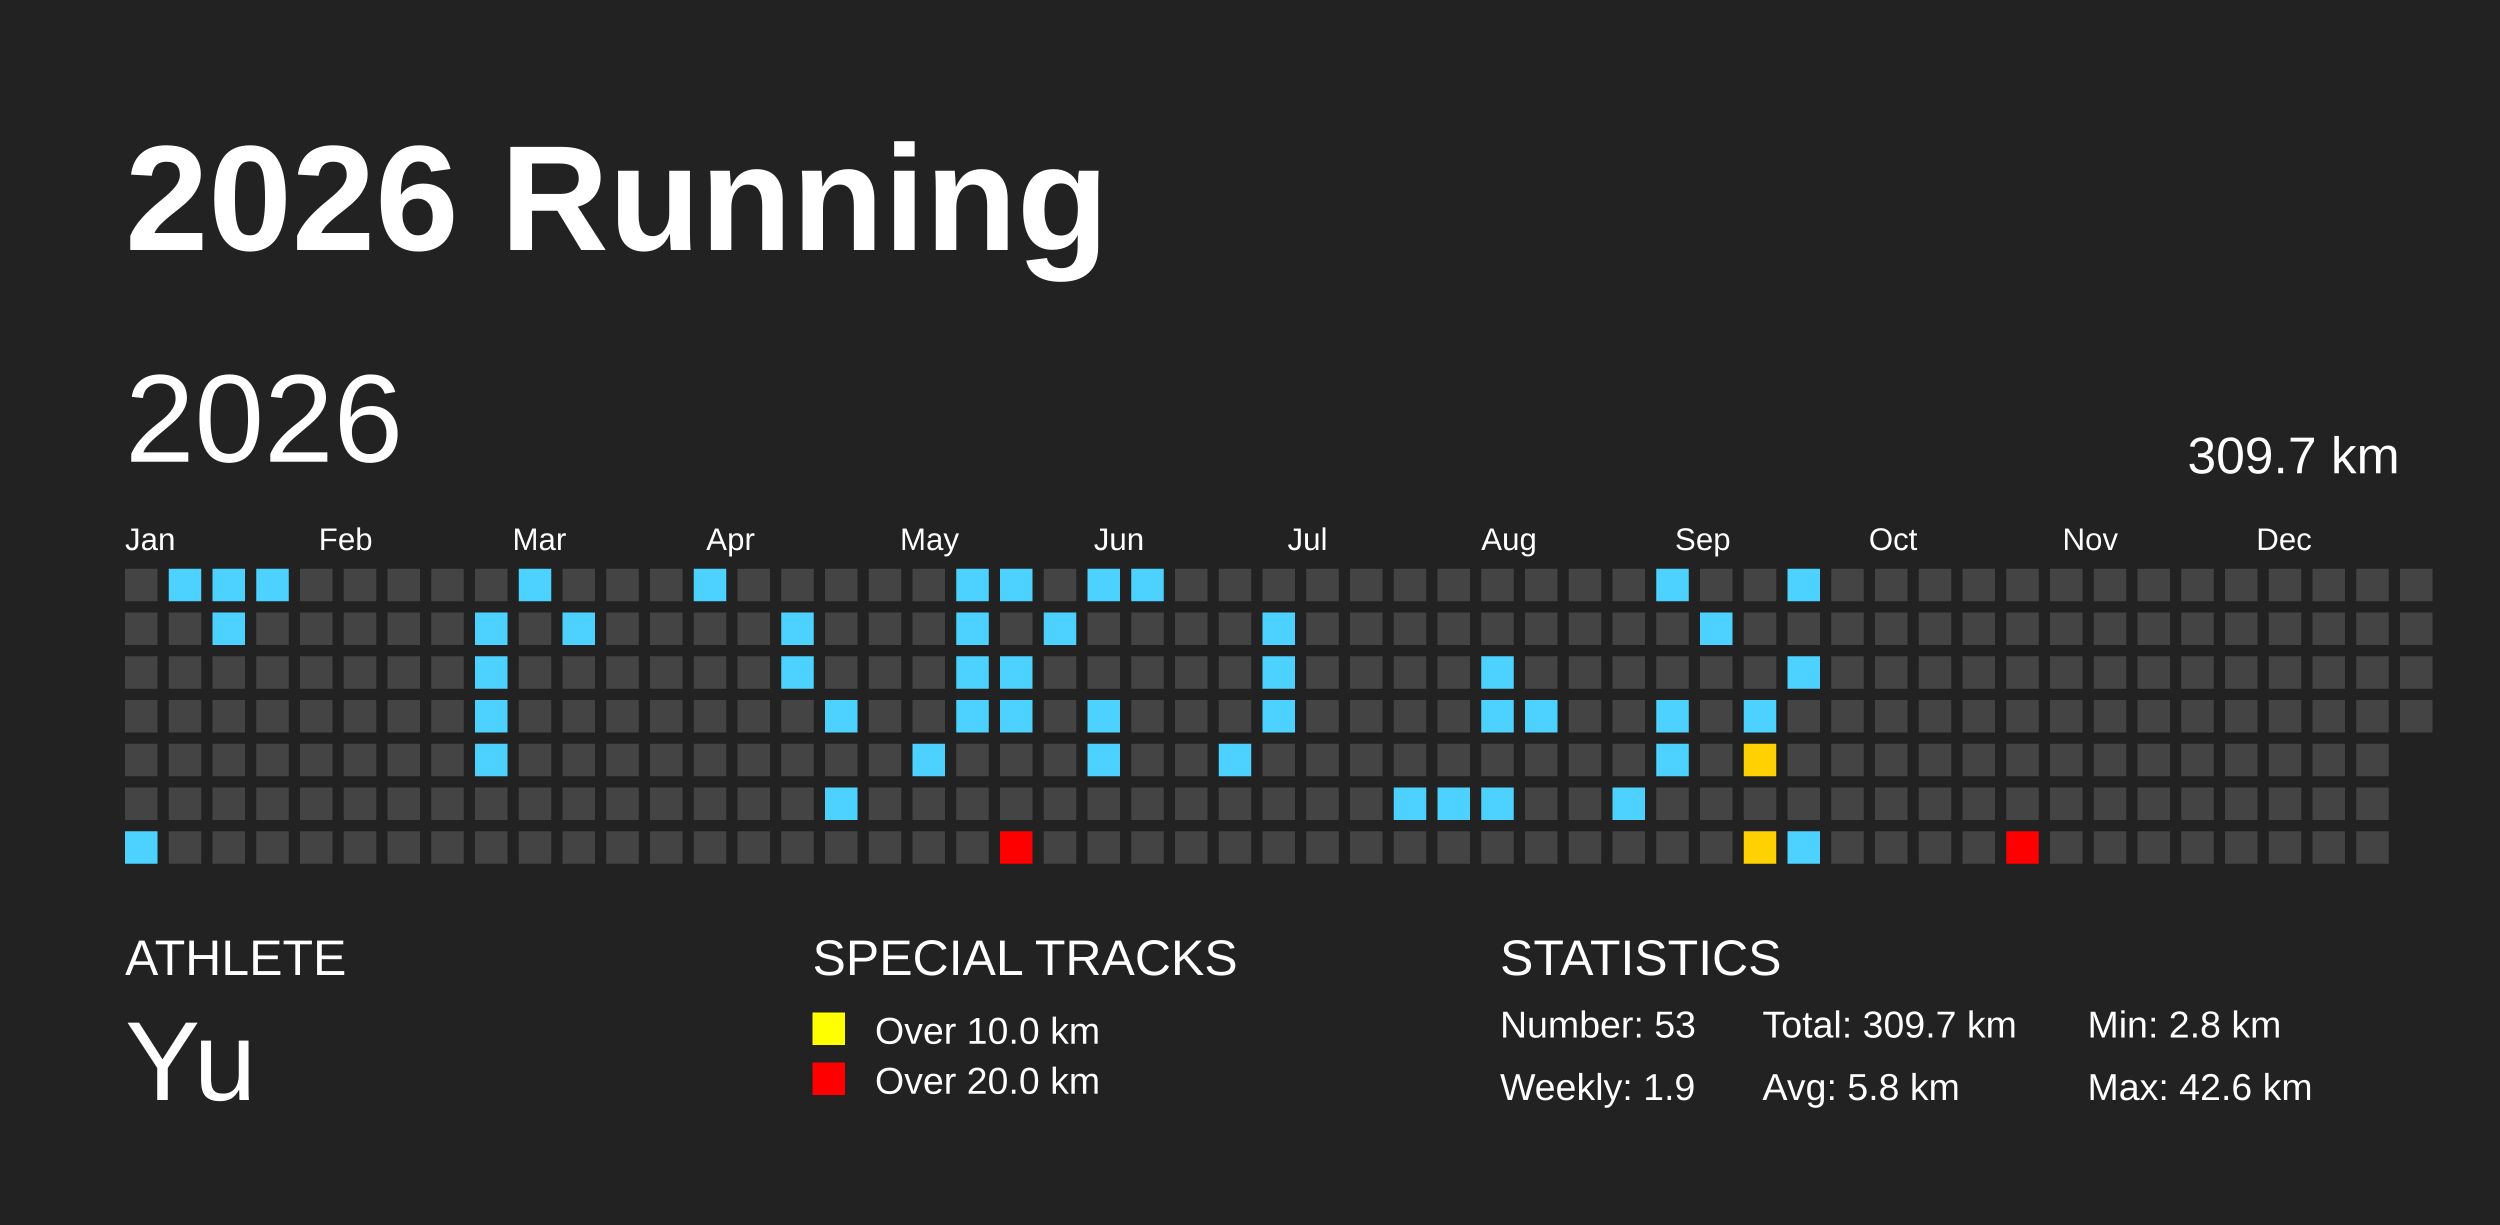
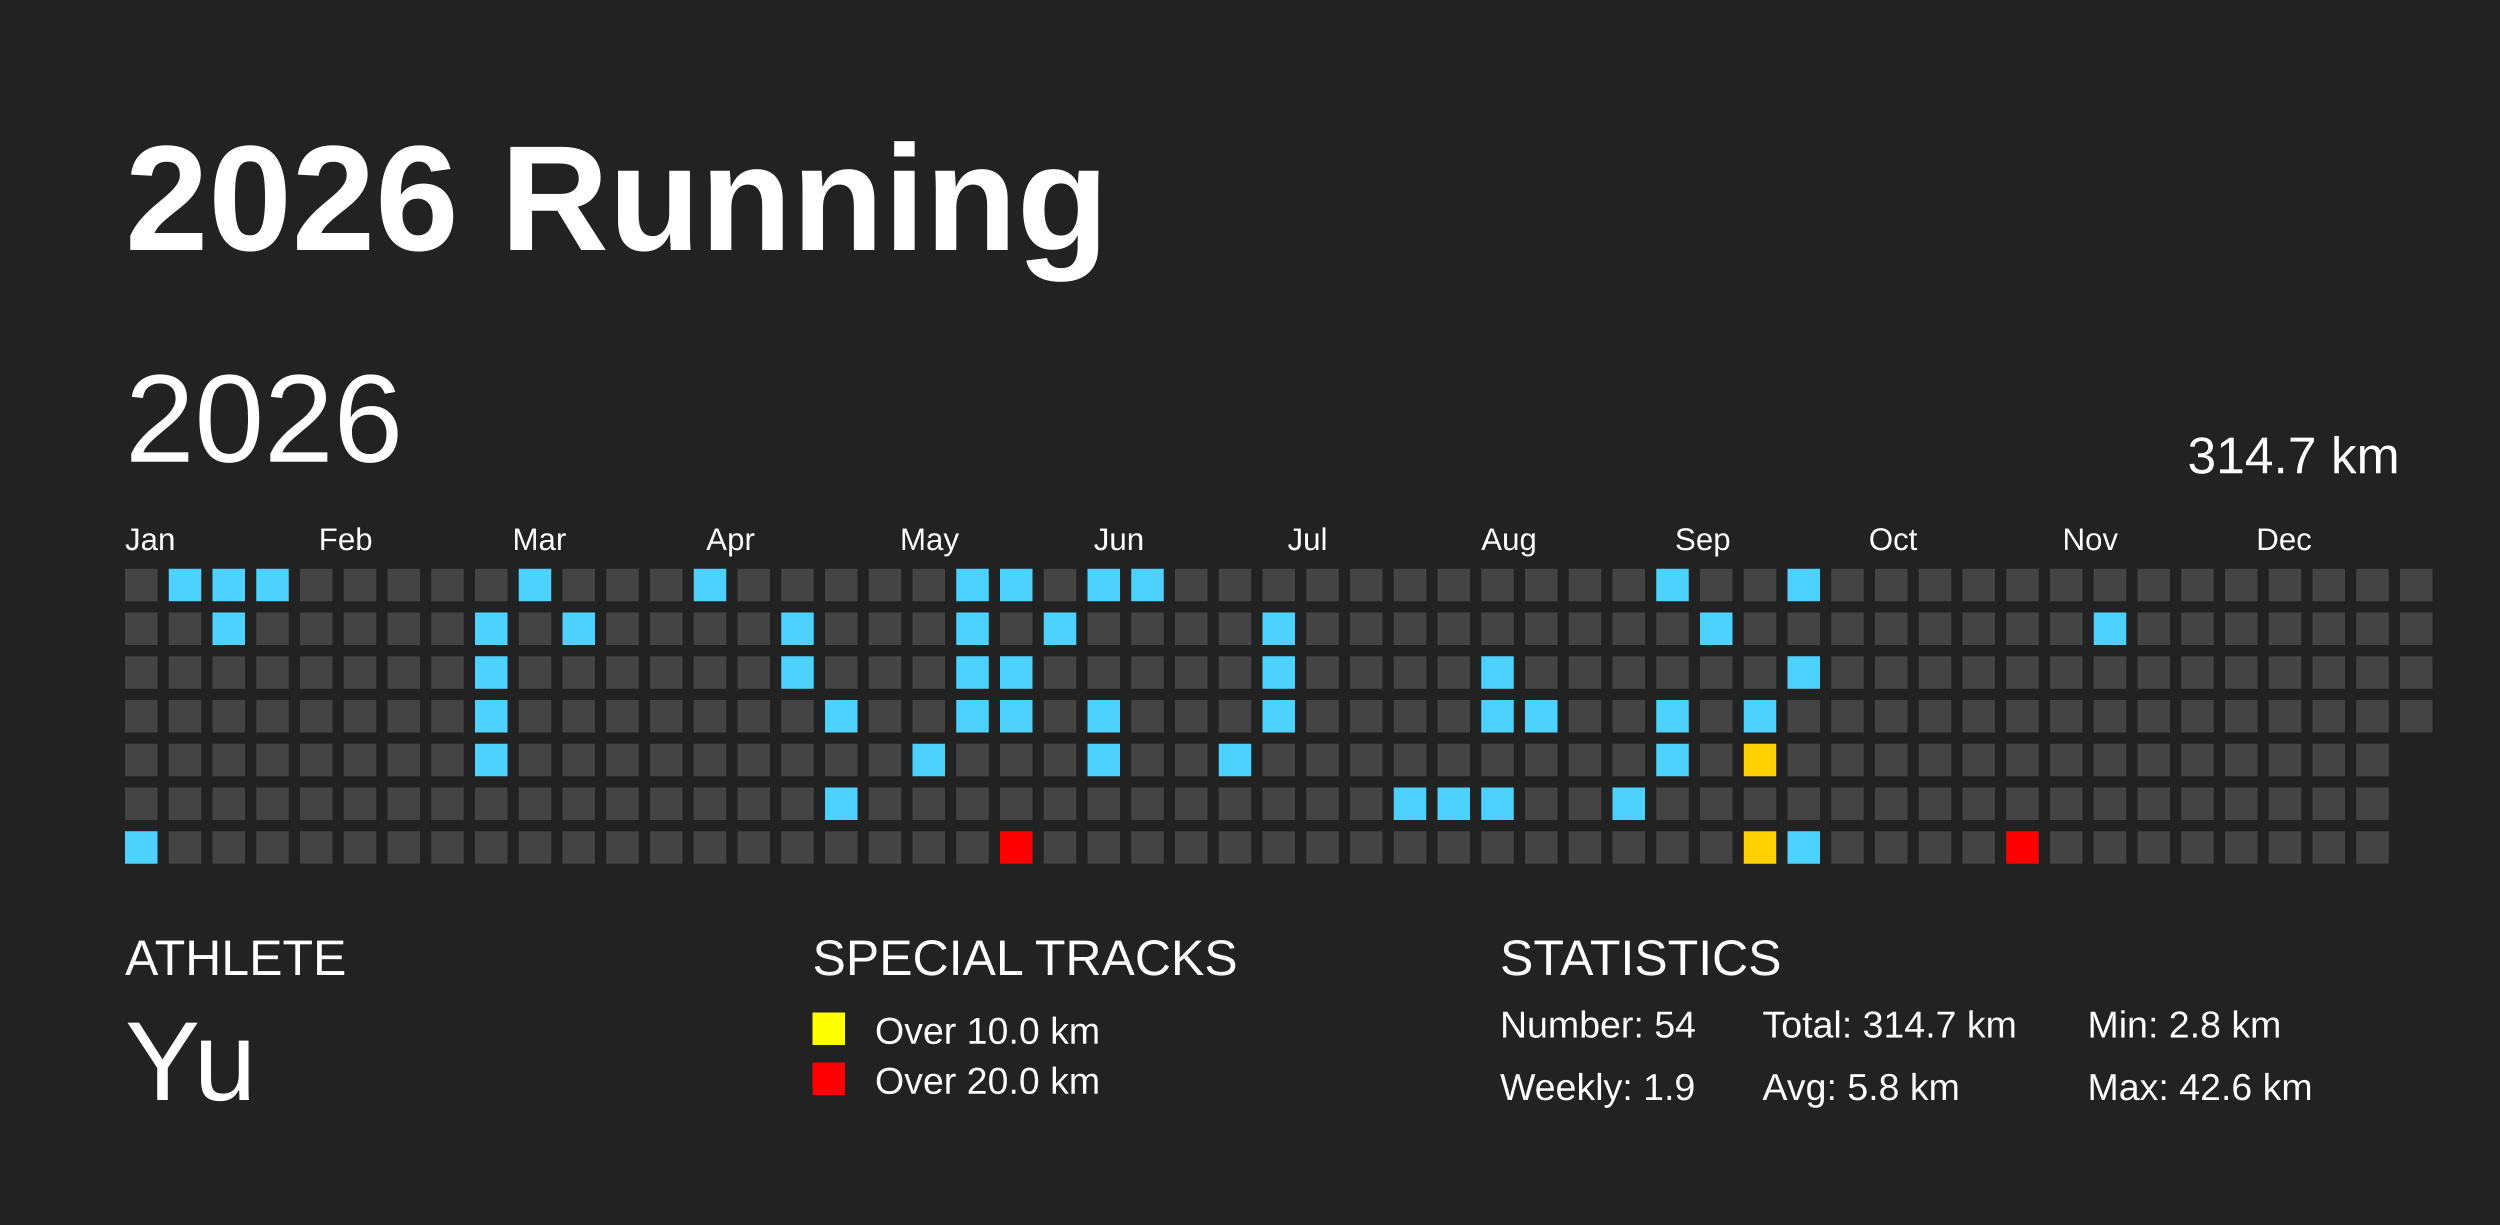
<svg xmlns="http://www.w3.org/2000/svg" baseProfile="full" height="98mm" version="1.1" viewBox="0,0,200,98" width="200mm">
  <defs />
  <rect fill="#222222" height="98" width="200" x="0" y="0" />
  <text fill="#FFFFFF" style="font-size:12px; font-family:Arial; font-weight:bold;" x="10" y="20">2026 Running</text>
  <text fill="#FFFFFF" style="font-size:4px; font-family:Arial" x="10" y="78">ATHLETE</text>
  <text fill="#FFFFFF" style="font-size:9px; font-family:Arial" x="10" y="88">Yu</text>
  <text fill="#FFFFFF" style="font-size:4px; font-family:Arial" x="65" y="78">SPECIAL TRACKS</text>
  <rect fill="yellow" height="2.6" width="2.6" x="65" y="81" />
  <text fill="#FFFFFF" style="font-size:3px; font-family:Arial" x="70" y="83.5">Over 10.0 km</text>
  <rect fill="red" height="2.6" width="2.6" x="65" y="85" />
  <text fill="#FFFFFF" style="font-size:3px; font-family:Arial" x="70" y="87.5">Over 20.0 km</text>
  <text fill="#FFFFFF" style="font-size:4px; font-family:Arial" x="120" y="78">STATISTICS</text>
-   <text fill="#FFFFFF" style="font-size:3px; font-family:Arial" x="120" y="83">Number: 53</text>
+   <text fill="#FFFFFF" style="font-size:3px; font-family:Arial" x="120" y="83">Number: 54</text>
  <text fill="#FFFFFF" style="font-size:3px; font-family:Arial" x="120" y="88">Weekly: 1.9</text>
-   <text fill="#FFFFFF" style="font-size:3px; font-family:Arial" x="141" y="83">Total: 309.7 km</text>
+   <text fill="#FFFFFF" style="font-size:3px; font-family:Arial" x="141" y="83">Total: 314.7 km</text>
  <text fill="#FFFFFF" style="font-size:3px; font-family:Arial" x="141" y="88">Avg: 5.8 km</text>
  <text fill="#FFFFFF" style="font-size:3px; font-family:Arial" x="167" y="83">Min: 2.8 km</text>
  <text fill="#FFFFFF" style="font-size:3px; font-family:Arial" x="167" y="88">Max: 42.6 km</text>
  <text dominant-baseline="hanging" fill="#FFFFFF" style="font-size:10.0px; font-family:Arial;" x="10" y="30">2026</text>
-   <text dominant-baseline="hanging" fill="#FFFFFF" style="font-size:4.125px; font-family:Arial;" x="175" y="35">309.7 km</text>
+   <text dominant-baseline="hanging" fill="#FFFFFF" style="font-size:4.125px; font-family:Arial;" x="175" y="35">314.7 km</text>
  <text fill="#FFFFFF" style="font-size:2.5px; font-family:Arial" x="10.0" y="44">Jan</text>
  <text fill="#FFFFFF" style="font-size:2.5px; font-family:Arial" x="25.5" y="44">Feb</text>
  <text fill="#FFFFFF" style="font-size:2.5px; font-family:Arial" x="41.0" y="44">Mar</text>
  <text fill="#FFFFFF" style="font-size:2.5px; font-family:Arial" x="56.5" y="44">Apr</text>
  <text fill="#FFFFFF" style="font-size:2.5px; font-family:Arial" x="72.0" y="44">May</text>
  <text fill="#FFFFFF" style="font-size:2.5px; font-family:Arial" x="87.5" y="44">Jun</text>
  <text fill="#FFFFFF" style="font-size:2.5px; font-family:Arial" x="103.0" y="44">Jul</text>
  <text fill="#FFFFFF" style="font-size:2.5px; font-family:Arial" x="118.5" y="44">Aug</text>
  <text fill="#FFFFFF" style="font-size:2.5px; font-family:Arial" x="134.0" y="44">Sep</text>
  <text fill="#FFFFFF" style="font-size:2.5px; font-family:Arial" x="149.5" y="44">Oct</text>
  <text fill="#FFFFFF" style="font-size:2.5px; font-family:Arial" x="165.0" y="44">Nov</text>
  <text fill="#FFFFFF" style="font-size:2.5px; font-family:Arial" x="180.5" y="44">Dec</text>
  <rect fill="#444444" height="2.6" width="2.6" x="10.0" y="45.5" />
  <rect fill="#444444" height="2.6" width="2.6" x="10.0" y="49.0" />
  <rect fill="#444444" height="2.6" width="2.6" x="10.0" y="52.5" />
  <rect fill="#444444" height="2.6" width="2.6" x="10.0" y="56.0" />
  <rect fill="#444444" height="2.6" width="2.6" x="10.0" y="59.5" />
  <rect fill="#444444" height="2.6" width="2.6" x="10.0" y="63.0" />
  <rect fill="#4dd2ff" height="2.6" width="2.6" x="10.0" y="66.5" />
  <rect fill="#4dd2ff" height="2.6" width="2.6" x="13.5" y="45.5" />
  <rect fill="#444444" height="2.6" width="2.6" x="13.5" y="49.0" />
  <rect fill="#444444" height="2.6" width="2.6" x="13.5" y="52.5" />
  <rect fill="#444444" height="2.6" width="2.6" x="13.5" y="56.0" />
  <rect fill="#444444" height="2.6" width="2.6" x="13.5" y="59.5" />
  <rect fill="#444444" height="2.6" width="2.6" x="13.5" y="63.0" />
  <rect fill="#444444" height="2.6" width="2.6" x="13.5" y="66.5" />
  <rect fill="#4dd2ff" height="2.6" width="2.6" x="17.0" y="45.5" />
  <rect fill="#4dd2ff" height="2.6" width="2.6" x="17.0" y="49.0" />
  <rect fill="#444444" height="2.6" width="2.6" x="17.0" y="52.5" />
  <rect fill="#444444" height="2.6" width="2.6" x="17.0" y="56.0" />
  <rect fill="#444444" height="2.6" width="2.6" x="17.0" y="59.5" />
  <rect fill="#444444" height="2.6" width="2.6" x="17.0" y="63.0" />
  <rect fill="#444444" height="2.6" width="2.6" x="17.0" y="66.5" />
  <rect fill="#4dd2ff" height="2.6" width="2.6" x="20.5" y="45.5" />
  <rect fill="#444444" height="2.6" width="2.6" x="20.5" y="49.0" />
  <rect fill="#444444" height="2.6" width="2.6" x="20.5" y="52.5" />
  <rect fill="#444444" height="2.6" width="2.6" x="20.5" y="56.0" />
  <rect fill="#444444" height="2.6" width="2.6" x="20.5" y="59.5" />
  <rect fill="#444444" height="2.6" width="2.6" x="20.5" y="63.0" />
  <rect fill="#444444" height="2.6" width="2.6" x="20.5" y="66.5" />
  <rect fill="#444444" height="2.6" width="2.6" x="24.0" y="45.5" />
  <rect fill="#444444" height="2.6" width="2.6" x="24.0" y="49.0" />
  <rect fill="#444444" height="2.6" width="2.6" x="24.0" y="52.5" />
  <rect fill="#444444" height="2.6" width="2.6" x="24.0" y="56.0" />
  <rect fill="#444444" height="2.6" width="2.6" x="24.0" y="59.5" />
  <rect fill="#444444" height="2.6" width="2.6" x="24.0" y="63.0" />
  <rect fill="#444444" height="2.6" width="2.6" x="24.0" y="66.5" />
  <rect fill="#444444" height="2.6" width="2.6" x="27.5" y="45.5" />
  <rect fill="#444444" height="2.6" width="2.6" x="27.5" y="49.0" />
  <rect fill="#444444" height="2.6" width="2.6" x="27.5" y="52.5" />
  <rect fill="#444444" height="2.6" width="2.6" x="27.5" y="56.0" />
  <rect fill="#444444" height="2.6" width="2.6" x="27.5" y="59.5" />
  <rect fill="#444444" height="2.6" width="2.6" x="27.5" y="63.0" />
  <rect fill="#444444" height="2.6" width="2.6" x="27.5" y="66.5" />
  <rect fill="#444444" height="2.6" width="2.6" x="31.0" y="45.5" />
  <rect fill="#444444" height="2.6" width="2.6" x="31.0" y="49.0" />
  <rect fill="#444444" height="2.6" width="2.6" x="31.0" y="52.5" />
  <rect fill="#444444" height="2.6" width="2.6" x="31.0" y="56.0" />
  <rect fill="#444444" height="2.6" width="2.6" x="31.0" y="59.5" />
  <rect fill="#444444" height="2.6" width="2.6" x="31.0" y="63.0" />
  <rect fill="#444444" height="2.6" width="2.6" x="31.0" y="66.5" />
  <rect fill="#444444" height="2.6" width="2.6" x="34.5" y="45.5" />
  <rect fill="#444444" height="2.6" width="2.6" x="34.5" y="49.0" />
  <rect fill="#444444" height="2.6" width="2.6" x="34.5" y="52.5" />
  <rect fill="#444444" height="2.6" width="2.6" x="34.5" y="56.0" />
  <rect fill="#444444" height="2.6" width="2.6" x="34.5" y="59.5" />
  <rect fill="#444444" height="2.6" width="2.6" x="34.5" y="63.0" />
  <rect fill="#444444" height="2.6" width="2.6" x="34.5" y="66.5" />
  <rect fill="#444444" height="2.6" width="2.6" x="38.0" y="45.5" />
  <rect fill="#4dd2ff" height="2.6" width="2.6" x="38.0" y="49.0" />
  <rect fill="#4dd2ff" height="2.6" width="2.6" x="38.0" y="52.5" />
  <rect fill="#4dd2ff" height="2.6" width="2.6" x="38.0" y="56.0" />
  <rect fill="#4dd2ff" height="2.6" width="2.6" x="38.0" y="59.5" />
  <rect fill="#444444" height="2.6" width="2.6" x="38.0" y="63.0" />
  <rect fill="#444444" height="2.6" width="2.6" x="38.0" y="66.5" />
  <rect fill="#4dd2ff" height="2.6" width="2.6" x="41.5" y="45.5" />
  <rect fill="#444444" height="2.6" width="2.6" x="41.5" y="49.0" />
  <rect fill="#444444" height="2.6" width="2.6" x="41.5" y="52.5" />
  <rect fill="#444444" height="2.6" width="2.6" x="41.5" y="56.0" />
  <rect fill="#444444" height="2.6" width="2.6" x="41.5" y="59.5" />
  <rect fill="#444444" height="2.6" width="2.6" x="41.5" y="63.0" />
  <rect fill="#444444" height="2.6" width="2.6" x="41.5" y="66.5" />
  <rect fill="#444444" height="2.6" width="2.6" x="45.0" y="45.5" />
  <rect fill="#4dd2ff" height="2.6" width="2.6" x="45.0" y="49.0" />
  <rect fill="#444444" height="2.6" width="2.6" x="45.0" y="52.5" />
  <rect fill="#444444" height="2.6" width="2.6" x="45.0" y="56.0" />
  <rect fill="#444444" height="2.6" width="2.6" x="45.0" y="59.5" />
  <rect fill="#444444" height="2.6" width="2.6" x="45.0" y="63.0" />
  <rect fill="#444444" height="2.6" width="2.6" x="45.0" y="66.5" />
  <rect fill="#444444" height="2.6" width="2.6" x="48.5" y="45.5" />
  <rect fill="#444444" height="2.6" width="2.6" x="48.5" y="49.0" />
  <rect fill="#444444" height="2.6" width="2.6" x="48.5" y="52.5" />
  <rect fill="#444444" height="2.6" width="2.6" x="48.5" y="56.0" />
  <rect fill="#444444" height="2.6" width="2.6" x="48.5" y="59.5" />
  <rect fill="#444444" height="2.6" width="2.6" x="48.5" y="63.0" />
  <rect fill="#444444" height="2.6" width="2.6" x="48.5" y="66.5" />
  <rect fill="#444444" height="2.6" width="2.6" x="52.0" y="45.5" />
  <rect fill="#444444" height="2.6" width="2.6" x="52.0" y="49.0" />
  <rect fill="#444444" height="2.6" width="2.6" x="52.0" y="52.5" />
  <rect fill="#444444" height="2.6" width="2.6" x="52.0" y="56.0" />
  <rect fill="#444444" height="2.6" width="2.6" x="52.0" y="59.5" />
  <rect fill="#444444" height="2.6" width="2.6" x="52.0" y="63.0" />
  <rect fill="#444444" height="2.6" width="2.6" x="52.0" y="66.5" />
  <rect fill="#4dd2ff" height="2.6" width="2.6" x="55.5" y="45.5" />
  <rect fill="#444444" height="2.6" width="2.6" x="55.5" y="49.0" />
  <rect fill="#444444" height="2.6" width="2.6" x="55.5" y="52.5" />
  <rect fill="#444444" height="2.6" width="2.6" x="55.5" y="56.0" />
  <rect fill="#444444" height="2.6" width="2.6" x="55.5" y="59.5" />
  <rect fill="#444444" height="2.6" width="2.6" x="55.5" y="63.0" />
  <rect fill="#444444" height="2.6" width="2.6" x="55.5" y="66.5" />
  <rect fill="#444444" height="2.6" width="2.6" x="59.0" y="45.5" />
  <rect fill="#444444" height="2.6" width="2.6" x="59.0" y="49.0" />
  <rect fill="#444444" height="2.6" width="2.6" x="59.0" y="52.5" />
  <rect fill="#444444" height="2.6" width="2.6" x="59.0" y="56.0" />
  <rect fill="#444444" height="2.6" width="2.6" x="59.0" y="59.5" />
  <rect fill="#444444" height="2.6" width="2.6" x="59.0" y="63.0" />
  <rect fill="#444444" height="2.6" width="2.6" x="59.0" y="66.5" />
  <rect fill="#444444" height="2.6" width="2.6" x="62.5" y="45.5" />
  <rect fill="#4dd2ff" height="2.6" width="2.6" x="62.5" y="49.0" />
  <rect fill="#4dd2ff" height="2.6" width="2.6" x="62.5" y="52.5" />
  <rect fill="#444444" height="2.6" width="2.6" x="62.5" y="56.0" />
  <rect fill="#444444" height="2.6" width="2.6" x="62.5" y="59.5" />
  <rect fill="#444444" height="2.6" width="2.6" x="62.5" y="63.0" />
  <rect fill="#444444" height="2.6" width="2.6" x="62.5" y="66.5" />
  <rect fill="#444444" height="2.6" width="2.6" x="66.0" y="45.5" />
  <rect fill="#444444" height="2.6" width="2.6" x="66.0" y="49.0" />
  <rect fill="#444444" height="2.6" width="2.6" x="66.0" y="52.5" />
  <rect fill="#4dd2ff" height="2.6" width="2.6" x="66.0" y="56.0" />
  <rect fill="#444444" height="2.6" width="2.6" x="66.0" y="59.5" />
  <rect fill="#4dd2ff" height="2.6" width="2.6" x="66.0" y="63.0" />
  <rect fill="#444444" height="2.6" width="2.6" x="66.0" y="66.5" />
  <rect fill="#444444" height="2.6" width="2.6" x="69.5" y="45.5" />
  <rect fill="#444444" height="2.6" width="2.6" x="69.5" y="49.0" />
  <rect fill="#444444" height="2.6" width="2.6" x="69.5" y="52.5" />
  <rect fill="#444444" height="2.6" width="2.6" x="69.5" y="56.0" />
  <rect fill="#444444" height="2.6" width="2.6" x="69.5" y="59.5" />
  <rect fill="#444444" height="2.6" width="2.6" x="69.5" y="63.0" />
  <rect fill="#444444" height="2.6" width="2.6" x="69.5" y="66.5" />
  <rect fill="#444444" height="2.6" width="2.6" x="73.0" y="45.5" />
  <rect fill="#444444" height="2.6" width="2.6" x="73.0" y="49.0" />
  <rect fill="#444444" height="2.6" width="2.6" x="73.0" y="52.5" />
  <rect fill="#444444" height="2.6" width="2.6" x="73.0" y="56.0" />
  <rect fill="#4dd2ff" height="2.6" width="2.6" x="73.0" y="59.5" />
  <rect fill="#444444" height="2.6" width="2.6" x="73.0" y="63.0" />
  <rect fill="#444444" height="2.6" width="2.6" x="73.0" y="66.5" />
  <rect fill="#4dd2ff" height="2.6" width="2.6" x="76.5" y="45.5" />
  <rect fill="#4dd2ff" height="2.6" width="2.6" x="76.5" y="49.0" />
  <rect fill="#4dd2ff" height="2.6" width="2.6" x="76.5" y="52.5" />
  <rect fill="#4dd2ff" height="2.6" width="2.6" x="76.5" y="56.0" />
  <rect fill="#444444" height="2.6" width="2.6" x="76.5" y="59.5" />
  <rect fill="#444444" height="2.6" width="2.6" x="76.5" y="63.0" />
  <rect fill="#444444" height="2.6" width="2.6" x="76.5" y="66.5" />
  <rect fill="#4dd2ff" height="2.6" width="2.6" x="80.0" y="45.5" />
  <rect fill="#444444" height="2.6" width="2.6" x="80.0" y="49.0" />
  <rect fill="#4dd2ff" height="2.6" width="2.6" x="80.0" y="52.5" />
  <rect fill="#4dd2ff" height="2.6" width="2.6" x="80.0" y="56.0" />
  <rect fill="#444444" height="2.6" width="2.6" x="80.0" y="59.5" />
  <rect fill="#444444" height="2.6" width="2.6" x="80.0" y="63.0" />
  <rect fill="red" height="2.6" width="2.6" x="80.0" y="66.5" />
  <rect fill="#444444" height="2.6" width="2.6" x="83.5" y="45.5" />
  <rect fill="#4dd2ff" height="2.6" width="2.6" x="83.5" y="49.0" />
  <rect fill="#444444" height="2.6" width="2.6" x="83.5" y="52.5" />
  <rect fill="#444444" height="2.6" width="2.6" x="83.5" y="56.0" />
  <rect fill="#444444" height="2.6" width="2.6" x="83.5" y="59.5" />
  <rect fill="#444444" height="2.6" width="2.6" x="83.5" y="63.0" />
  <rect fill="#444444" height="2.6" width="2.6" x="83.5" y="66.5" />
  <rect fill="#4dd2ff" height="2.6" width="2.6" x="87.0" y="45.5" />
  <rect fill="#444444" height="2.6" width="2.6" x="87.0" y="49.0" />
  <rect fill="#444444" height="2.6" width="2.6" x="87.0" y="52.5" />
  <rect fill="#4dd2ff" height="2.6" width="2.6" x="87.0" y="56.0" />
  <rect fill="#4dd2ff" height="2.6" width="2.6" x="87.0" y="59.5" />
  <rect fill="#444444" height="2.6" width="2.6" x="87.0" y="63.0" />
  <rect fill="#444444" height="2.6" width="2.6" x="87.0" y="66.5" />
  <rect fill="#4dd2ff" height="2.6" width="2.6" x="90.5" y="45.5" />
  <rect fill="#444444" height="2.6" width="2.6" x="90.5" y="49.0" />
  <rect fill="#444444" height="2.6" width="2.6" x="90.5" y="52.5" />
  <rect fill="#444444" height="2.6" width="2.6" x="90.5" y="56.0" />
  <rect fill="#444444" height="2.6" width="2.6" x="90.5" y="59.5" />
  <rect fill="#444444" height="2.6" width="2.6" x="90.5" y="63.0" />
  <rect fill="#444444" height="2.6" width="2.6" x="90.5" y="66.5" />
  <rect fill="#444444" height="2.6" width="2.6" x="94.0" y="45.5" />
  <rect fill="#444444" height="2.6" width="2.6" x="94.0" y="49.0" />
  <rect fill="#444444" height="2.6" width="2.6" x="94.0" y="52.5" />
  <rect fill="#444444" height="2.6" width="2.6" x="94.0" y="56.0" />
  <rect fill="#444444" height="2.6" width="2.6" x="94.0" y="59.5" />
  <rect fill="#444444" height="2.6" width="2.6" x="94.0" y="63.0" />
  <rect fill="#444444" height="2.6" width="2.6" x="94.0" y="66.5" />
  <rect fill="#444444" height="2.6" width="2.6" x="97.5" y="45.5" />
  <rect fill="#444444" height="2.6" width="2.6" x="97.5" y="49.0" />
  <rect fill="#444444" height="2.6" width="2.6" x="97.5" y="52.5" />
  <rect fill="#444444" height="2.6" width="2.6" x="97.5" y="56.0" />
  <rect fill="#4dd2ff" height="2.6" width="2.6" x="97.5" y="59.5" />
  <rect fill="#444444" height="2.6" width="2.6" x="97.5" y="63.0" />
  <rect fill="#444444" height="2.6" width="2.6" x="97.5" y="66.5" />
  <rect fill="#444444" height="2.6" width="2.6" x="101.0" y="45.5" />
  <rect fill="#4dd2ff" height="2.6" width="2.6" x="101.0" y="49.0" />
  <rect fill="#4dd2ff" height="2.6" width="2.6" x="101.0" y="52.5" />
  <rect fill="#4dd2ff" height="2.6" width="2.6" x="101.0" y="56.0" />
  <rect fill="#444444" height="2.6" width="2.6" x="101.0" y="59.5" />
  <rect fill="#444444" height="2.6" width="2.6" x="101.0" y="63.0" />
  <rect fill="#444444" height="2.6" width="2.6" x="101.0" y="66.5" />
  <rect fill="#444444" height="2.6" width="2.6" x="104.5" y="45.5" />
  <rect fill="#444444" height="2.6" width="2.6" x="104.5" y="49.0" />
  <rect fill="#444444" height="2.6" width="2.6" x="104.5" y="52.5" />
  <rect fill="#444444" height="2.6" width="2.6" x="104.5" y="56.0" />
  <rect fill="#444444" height="2.6" width="2.6" x="104.5" y="59.5" />
  <rect fill="#444444" height="2.6" width="2.6" x="104.5" y="63.0" />
  <rect fill="#444444" height="2.6" width="2.6" x="104.5" y="66.5" />
  <rect fill="#444444" height="2.6" width="2.6" x="108.0" y="45.5" />
  <rect fill="#444444" height="2.6" width="2.6" x="108.0" y="49.0" />
  <rect fill="#444444" height="2.6" width="2.6" x="108.0" y="52.5" />
  <rect fill="#444444" height="2.6" width="2.6" x="108.0" y="56.0" />
  <rect fill="#444444" height="2.6" width="2.6" x="108.0" y="59.5" />
  <rect fill="#444444" height="2.6" width="2.6" x="108.0" y="63.0" />
  <rect fill="#444444" height="2.6" width="2.6" x="108.0" y="66.5" />
  <rect fill="#444444" height="2.6" width="2.6" x="111.5" y="45.5" />
  <rect fill="#444444" height="2.6" width="2.6" x="111.5" y="49.0" />
  <rect fill="#444444" height="2.6" width="2.6" x="111.5" y="52.5" />
  <rect fill="#444444" height="2.6" width="2.6" x="111.5" y="56.0" />
  <rect fill="#444444" height="2.6" width="2.6" x="111.5" y="59.5" />
  <rect fill="#4dd2ff" height="2.6" width="2.6" x="111.5" y="63.0" />
  <rect fill="#444444" height="2.6" width="2.6" x="111.5" y="66.5" />
  <rect fill="#444444" height="2.6" width="2.6" x="115.0" y="45.5" />
  <rect fill="#444444" height="2.6" width="2.6" x="115.0" y="49.0" />
  <rect fill="#444444" height="2.6" width="2.6" x="115.0" y="52.5" />
  <rect fill="#444444" height="2.6" width="2.6" x="115.0" y="56.0" />
  <rect fill="#444444" height="2.6" width="2.6" x="115.0" y="59.5" />
  <rect fill="#4dd2ff" height="2.6" width="2.6" x="115.0" y="63.0" />
  <rect fill="#444444" height="2.6" width="2.6" x="115.0" y="66.5" />
  <rect fill="#444444" height="2.6" width="2.6" x="118.5" y="45.5" />
  <rect fill="#444444" height="2.6" width="2.6" x="118.5" y="49.0" />
  <rect fill="#4dd2ff" height="2.6" width="2.6" x="118.5" y="52.5" />
  <rect fill="#4dd2ff" height="2.6" width="2.6" x="118.5" y="56.0" />
  <rect fill="#444444" height="2.6" width="2.6" x="118.5" y="59.5" />
  <rect fill="#4dd2ff" height="2.6" width="2.6" x="118.5" y="63.0" />
  <rect fill="#444444" height="2.6" width="2.6" x="118.5" y="66.5" />
  <rect fill="#444444" height="2.6" width="2.6" x="122.0" y="45.5" />
  <rect fill="#444444" height="2.6" width="2.6" x="122.0" y="49.0" />
  <rect fill="#444444" height="2.6" width="2.6" x="122.0" y="52.5" />
  <rect fill="#4dd2ff" height="2.6" width="2.6" x="122.0" y="56.0" />
  <rect fill="#444444" height="2.6" width="2.6" x="122.0" y="59.5" />
  <rect fill="#444444" height="2.6" width="2.6" x="122.0" y="63.0" />
  <rect fill="#444444" height="2.6" width="2.6" x="122.0" y="66.5" />
  <rect fill="#444444" height="2.6" width="2.6" x="125.5" y="45.5" />
  <rect fill="#444444" height="2.6" width="2.6" x="125.5" y="49.0" />
  <rect fill="#444444" height="2.6" width="2.6" x="125.5" y="52.5" />
  <rect fill="#444444" height="2.6" width="2.6" x="125.5" y="56.0" />
  <rect fill="#444444" height="2.6" width="2.6" x="125.5" y="59.5" />
  <rect fill="#444444" height="2.6" width="2.6" x="125.5" y="63.0" />
  <rect fill="#444444" height="2.6" width="2.6" x="125.5" y="66.5" />
  <rect fill="#444444" height="2.6" width="2.6" x="129.0" y="45.5" />
  <rect fill="#444444" height="2.6" width="2.6" x="129.0" y="49.0" />
  <rect fill="#444444" height="2.6" width="2.6" x="129.0" y="52.5" />
  <rect fill="#444444" height="2.6" width="2.6" x="129.0" y="56.0" />
  <rect fill="#444444" height="2.6" width="2.6" x="129.0" y="59.5" />
  <rect fill="#4dd2ff" height="2.6" width="2.6" x="129.0" y="63.0" />
  <rect fill="#444444" height="2.6" width="2.6" x="129.0" y="66.5" />
  <rect fill="#4dd2ff" height="2.6" width="2.6" x="132.5" y="45.5" />
  <rect fill="#444444" height="2.6" width="2.6" x="132.5" y="49.0" />
  <rect fill="#444444" height="2.6" width="2.6" x="132.5" y="52.5" />
  <rect fill="#4dd2ff" height="2.6" width="2.6" x="132.5" y="56.0" />
  <rect fill="#4dd2ff" height="2.6" width="2.6" x="132.5" y="59.5" />
  <rect fill="#444444" height="2.6" width="2.6" x="132.5" y="63.0" />
  <rect fill="#444444" height="2.6" width="2.6" x="132.5" y="66.5" />
  <rect fill="#444444" height="2.6" width="2.6" x="136.0" y="45.5" />
  <rect fill="#4dd2ff" height="2.6" width="2.6" x="136.0" y="49.0" />
  <rect fill="#444444" height="2.6" width="2.6" x="136.0" y="52.5" />
  <rect fill="#444444" height="2.6" width="2.6" x="136.0" y="56.0" />
  <rect fill="#444444" height="2.6" width="2.6" x="136.0" y="59.5" />
  <rect fill="#444444" height="2.6" width="2.6" x="136.0" y="63.0" />
  <rect fill="#444444" height="2.6" width="2.6" x="136.0" y="66.5" />
  <rect fill="#444444" height="2.6" width="2.6" x="139.5" y="45.5" />
  <rect fill="#444444" height="2.6" width="2.6" x="139.5" y="49.0" />
  <rect fill="#444444" height="2.6" width="2.6" x="139.5" y="52.5" />
  <rect fill="#4dd2ff" height="2.6" width="2.6" x="139.5" y="56.0" />
  <rect fill="#ffd100" height="2.6" width="2.6" x="139.5" y="59.5" />
  <rect fill="#444444" height="2.6" width="2.6" x="139.5" y="63.0" />
  <rect fill="#ffd100" height="2.6" width="2.6" x="139.5" y="66.5" />
  <rect fill="#4dd2ff" height="2.6" width="2.6" x="143.0" y="45.5" />
  <rect fill="#444444" height="2.6" width="2.6" x="143.0" y="49.0" />
  <rect fill="#4dd2ff" height="2.6" width="2.6" x="143.0" y="52.5" />
  <rect fill="#444444" height="2.6" width="2.6" x="143.0" y="56.0" />
  <rect fill="#444444" height="2.6" width="2.6" x="143.0" y="59.5" />
  <rect fill="#444444" height="2.6" width="2.6" x="143.0" y="63.0" />
  <rect fill="#4dd2ff" height="2.6" width="2.6" x="143.0" y="66.5" />
  <rect fill="#444444" height="2.6" width="2.6" x="146.5" y="45.5" />
  <rect fill="#444444" height="2.6" width="2.6" x="146.5" y="49.0" />
  <rect fill="#444444" height="2.6" width="2.6" x="146.5" y="52.5" />
  <rect fill="#444444" height="2.6" width="2.6" x="146.5" y="56.0" />
  <rect fill="#444444" height="2.6" width="2.6" x="146.5" y="59.5" />
  <rect fill="#444444" height="2.6" width="2.6" x="146.5" y="63.0" />
  <rect fill="#444444" height="2.6" width="2.6" x="146.5" y="66.5" />
  <rect fill="#444444" height="2.6" width="2.6" x="150.0" y="45.5" />
  <rect fill="#444444" height="2.6" width="2.6" x="150.0" y="49.0" />
  <rect fill="#444444" height="2.6" width="2.6" x="150.0" y="52.5" />
  <rect fill="#444444" height="2.6" width="2.6" x="150.0" y="56.0" />
  <rect fill="#444444" height="2.6" width="2.6" x="150.0" y="59.5" />
  <rect fill="#444444" height="2.6" width="2.6" x="150.0" y="63.0" />
  <rect fill="#444444" height="2.6" width="2.6" x="150.0" y="66.5" />
  <rect fill="#444444" height="2.6" width="2.6" x="153.5" y="45.5" />
  <rect fill="#444444" height="2.6" width="2.6" x="153.5" y="49.0" />
  <rect fill="#444444" height="2.6" width="2.6" x="153.5" y="52.5" />
  <rect fill="#444444" height="2.6" width="2.6" x="153.5" y="56.0" />
  <rect fill="#444444" height="2.6" width="2.6" x="153.5" y="59.5" />
  <rect fill="#444444" height="2.6" width="2.6" x="153.5" y="63.0" />
  <rect fill="#444444" height="2.6" width="2.6" x="153.5" y="66.5" />
  <rect fill="#444444" height="2.6" width="2.6" x="157.0" y="45.5" />
  <rect fill="#444444" height="2.6" width="2.6" x="157.0" y="49.0" />
  <rect fill="#444444" height="2.6" width="2.6" x="157.0" y="52.5" />
  <rect fill="#444444" height="2.6" width="2.6" x="157.0" y="56.0" />
  <rect fill="#444444" height="2.6" width="2.6" x="157.0" y="59.5" />
  <rect fill="#444444" height="2.6" width="2.6" x="157.0" y="63.0" />
  <rect fill="#444444" height="2.6" width="2.6" x="157.0" y="66.5" />
  <rect fill="#444444" height="2.6" width="2.6" x="160.5" y="45.5" />
  <rect fill="#444444" height="2.6" width="2.6" x="160.5" y="49.0" />
  <rect fill="#444444" height="2.6" width="2.6" x="160.5" y="52.5" />
  <rect fill="#444444" height="2.6" width="2.6" x="160.5" y="56.0" />
  <rect fill="#444444" height="2.6" width="2.6" x="160.5" y="59.5" />
  <rect fill="#444444" height="2.6" width="2.6" x="160.5" y="63.0" />
  <rect fill="red" height="2.6" width="2.6" x="160.5" y="66.5" />
  <rect fill="#444444" height="2.6" width="2.6" x="164.0" y="45.5" />
  <rect fill="#444444" height="2.6" width="2.6" x="164.0" y="49.0" />
  <rect fill="#444444" height="2.6" width="2.6" x="164.0" y="52.5" />
  <rect fill="#444444" height="2.6" width="2.6" x="164.0" y="56.0" />
  <rect fill="#444444" height="2.6" width="2.6" x="164.0" y="59.5" />
  <rect fill="#444444" height="2.6" width="2.6" x="164.0" y="63.0" />
  <rect fill="#444444" height="2.6" width="2.6" x="164.0" y="66.5" />
  <rect fill="#444444" height="2.6" width="2.6" x="167.5" y="45.5" />
-   <rect fill="#444444" height="2.6" width="2.6" x="167.5" y="49.0" />
+   <rect fill="#4dd2ff" height="2.6" width="2.6" x="167.5" y="49.0" />
  <rect fill="#444444" height="2.6" width="2.6" x="167.5" y="52.5" />
  <rect fill="#444444" height="2.6" width="2.6" x="167.5" y="56.0" />
  <rect fill="#444444" height="2.6" width="2.6" x="167.5" y="59.5" />
  <rect fill="#444444" height="2.6" width="2.6" x="167.5" y="63.0" />
  <rect fill="#444444" height="2.6" width="2.6" x="167.5" y="66.5" />
  <rect fill="#444444" height="2.6" width="2.6" x="171.0" y="45.5" />
  <rect fill="#444444" height="2.6" width="2.6" x="171.0" y="49.0" />
  <rect fill="#444444" height="2.6" width="2.6" x="171.0" y="52.5" />
  <rect fill="#444444" height="2.6" width="2.6" x="171.0" y="56.0" />
  <rect fill="#444444" height="2.6" width="2.6" x="171.0" y="59.5" />
  <rect fill="#444444" height="2.6" width="2.6" x="171.0" y="63.0" />
  <rect fill="#444444" height="2.6" width="2.6" x="171.0" y="66.5" />
  <rect fill="#444444" height="2.6" width="2.6" x="174.5" y="45.5" />
  <rect fill="#444444" height="2.6" width="2.6" x="174.5" y="49.0" />
  <rect fill="#444444" height="2.6" width="2.6" x="174.5" y="52.5" />
  <rect fill="#444444" height="2.6" width="2.6" x="174.5" y="56.0" />
  <rect fill="#444444" height="2.6" width="2.6" x="174.5" y="59.5" />
  <rect fill="#444444" height="2.6" width="2.6" x="174.5" y="63.0" />
  <rect fill="#444444" height="2.6" width="2.6" x="174.5" y="66.5" />
  <rect fill="#444444" height="2.6" width="2.6" x="178.0" y="45.5" />
  <rect fill="#444444" height="2.6" width="2.6" x="178.0" y="49.0" />
  <rect fill="#444444" height="2.6" width="2.6" x="178.0" y="52.5" />
  <rect fill="#444444" height="2.6" width="2.6" x="178.0" y="56.0" />
  <rect fill="#444444" height="2.6" width="2.6" x="178.0" y="59.5" />
  <rect fill="#444444" height="2.6" width="2.6" x="178.0" y="63.0" />
  <rect fill="#444444" height="2.6" width="2.6" x="178.0" y="66.5" />
  <rect fill="#444444" height="2.6" width="2.6" x="181.5" y="45.5" />
  <rect fill="#444444" height="2.6" width="2.6" x="181.5" y="49.0" />
  <rect fill="#444444" height="2.6" width="2.6" x="181.5" y="52.5" />
  <rect fill="#444444" height="2.6" width="2.6" x="181.5" y="56.0" />
  <rect fill="#444444" height="2.6" width="2.6" x="181.5" y="59.5" />
  <rect fill="#444444" height="2.6" width="2.6" x="181.5" y="63.0" />
  <rect fill="#444444" height="2.6" width="2.6" x="181.5" y="66.5" />
  <rect fill="#444444" height="2.6" width="2.6" x="185.0" y="45.5" />
  <rect fill="#444444" height="2.6" width="2.6" x="185.0" y="49.0" />
  <rect fill="#444444" height="2.6" width="2.6" x="185.0" y="52.5" />
  <rect fill="#444444" height="2.6" width="2.6" x="185.0" y="56.0" />
  <rect fill="#444444" height="2.6" width="2.6" x="185.0" y="59.5" />
  <rect fill="#444444" height="2.6" width="2.6" x="185.0" y="63.0" />
  <rect fill="#444444" height="2.6" width="2.6" x="185.0" y="66.5" />
  <rect fill="#444444" height="2.6" width="2.6" x="188.5" y="45.5" />
  <rect fill="#444444" height="2.6" width="2.6" x="188.5" y="49.0" />
  <rect fill="#444444" height="2.6" width="2.6" x="188.5" y="52.5" />
  <rect fill="#444444" height="2.6" width="2.6" x="188.5" y="56.0" />
  <rect fill="#444444" height="2.6" width="2.6" x="188.5" y="59.5" />
  <rect fill="#444444" height="2.6" width="2.6" x="188.5" y="63.0" />
  <rect fill="#444444" height="2.6" width="2.6" x="188.5" y="66.5" />
  <rect fill="#444444" height="2.6" width="2.6" x="192.0" y="45.5" />
  <rect fill="#444444" height="2.6" width="2.6" x="192.0" y="49.0" />
  <rect fill="#444444" height="2.6" width="2.6" x="192.0" y="52.5" />
  <rect fill="#444444" height="2.6" width="2.6" x="192.0" y="56.0" />
</svg>
